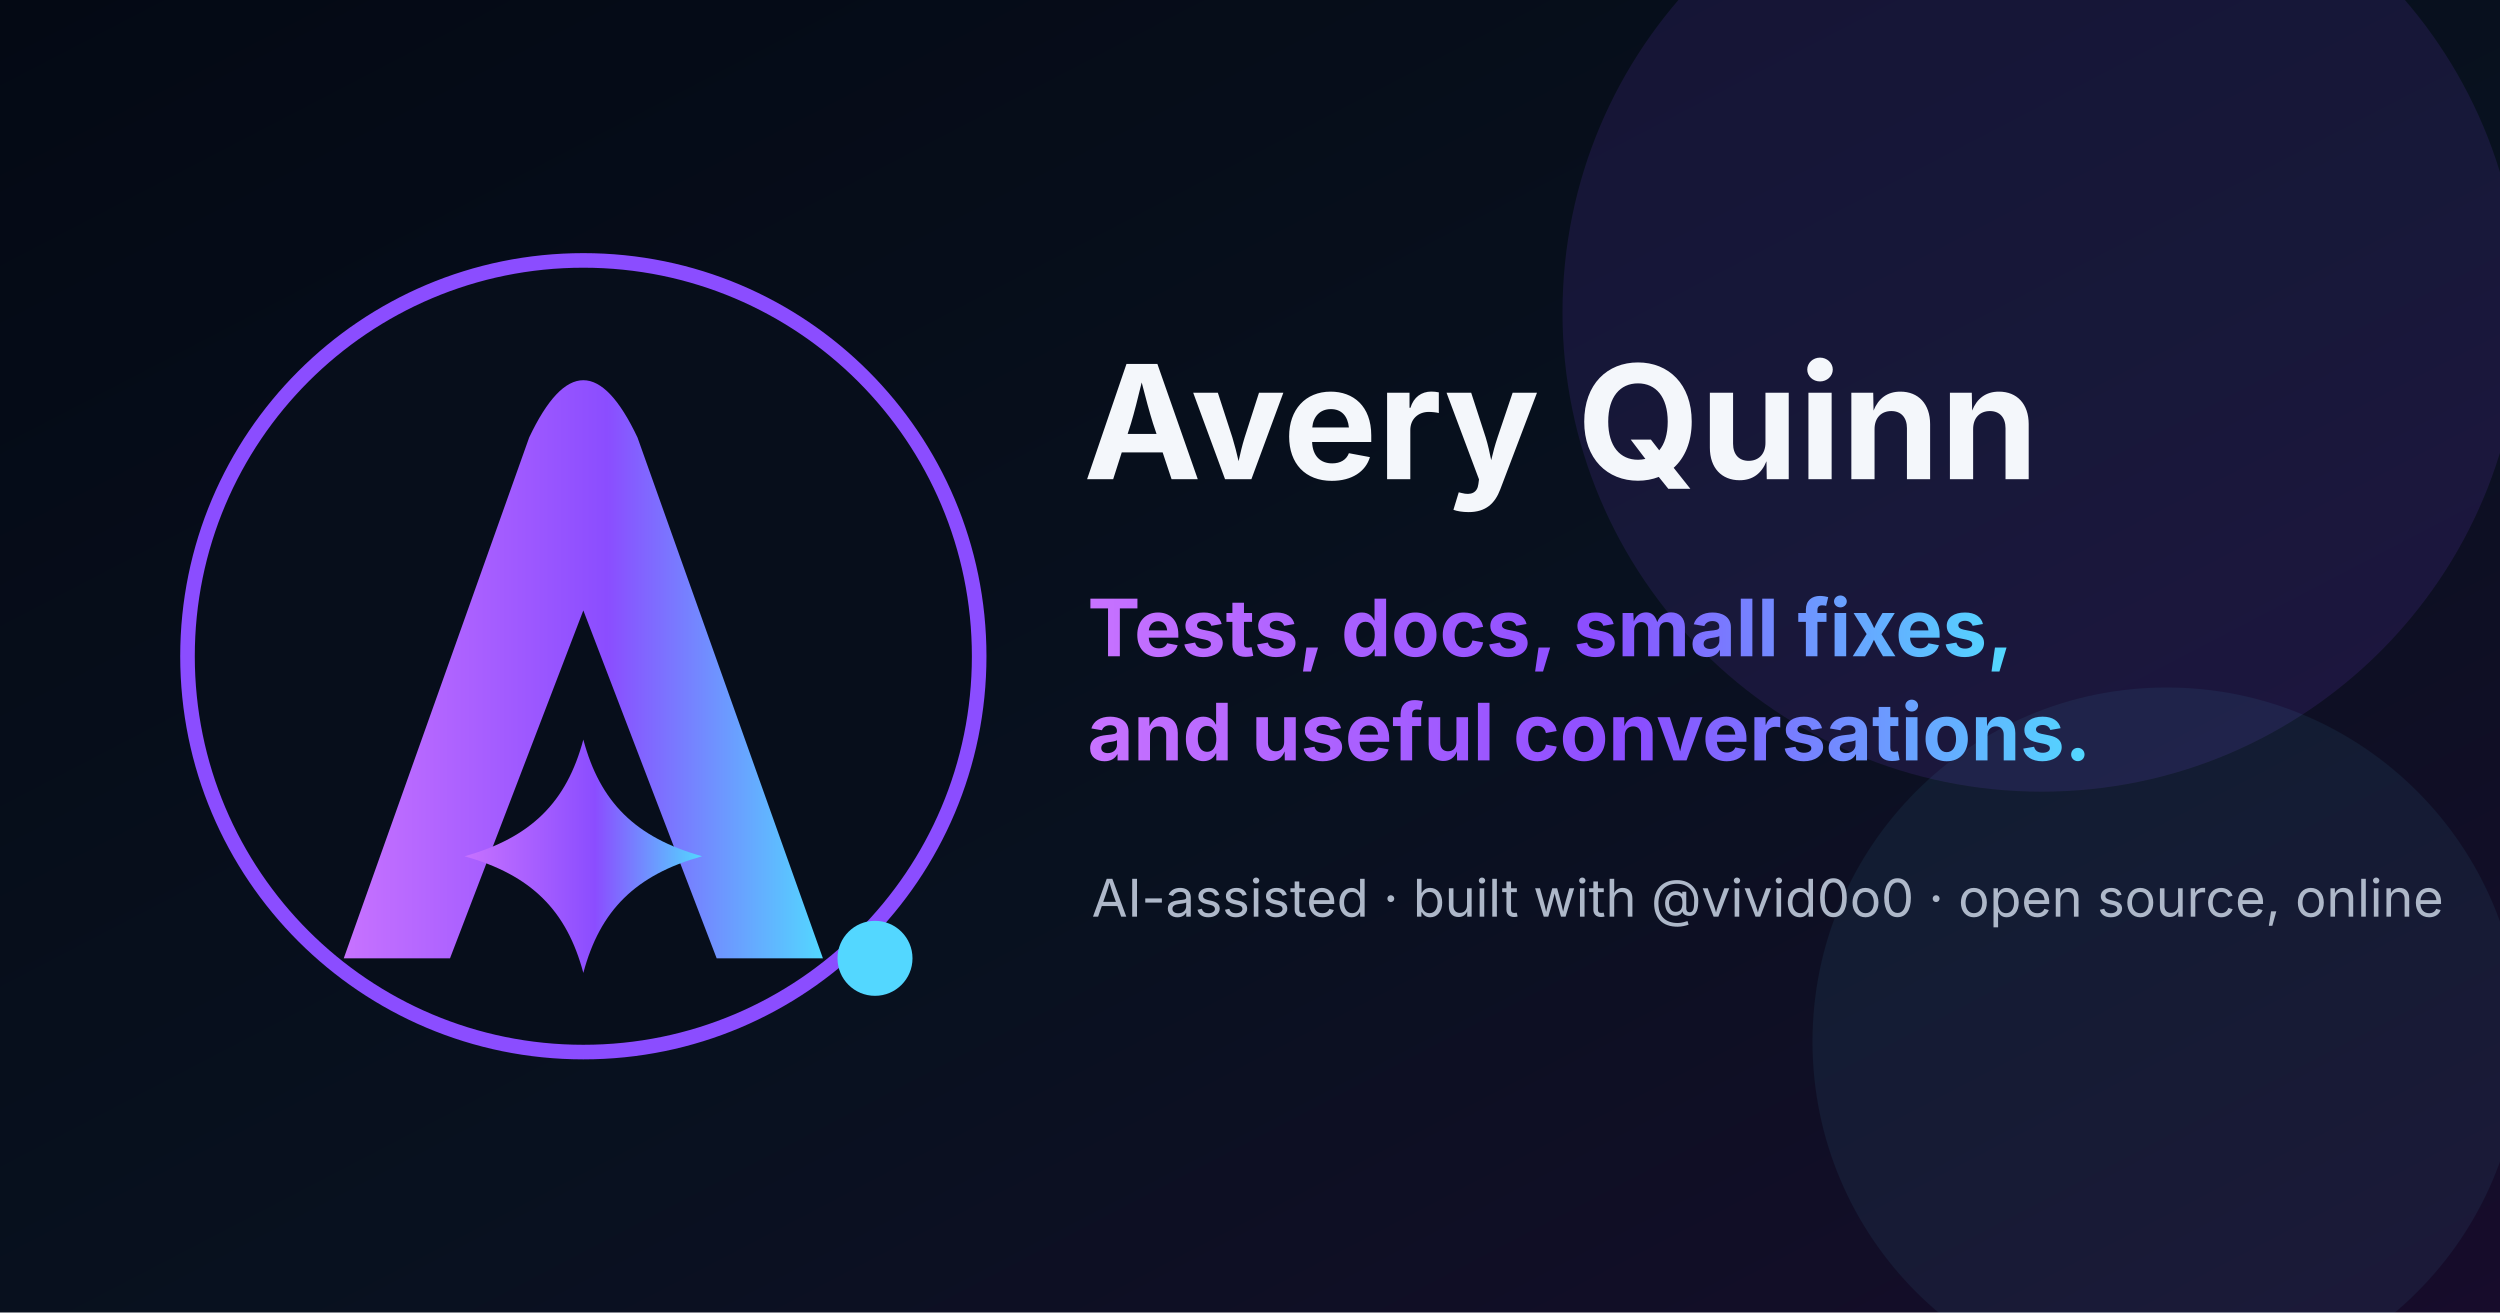
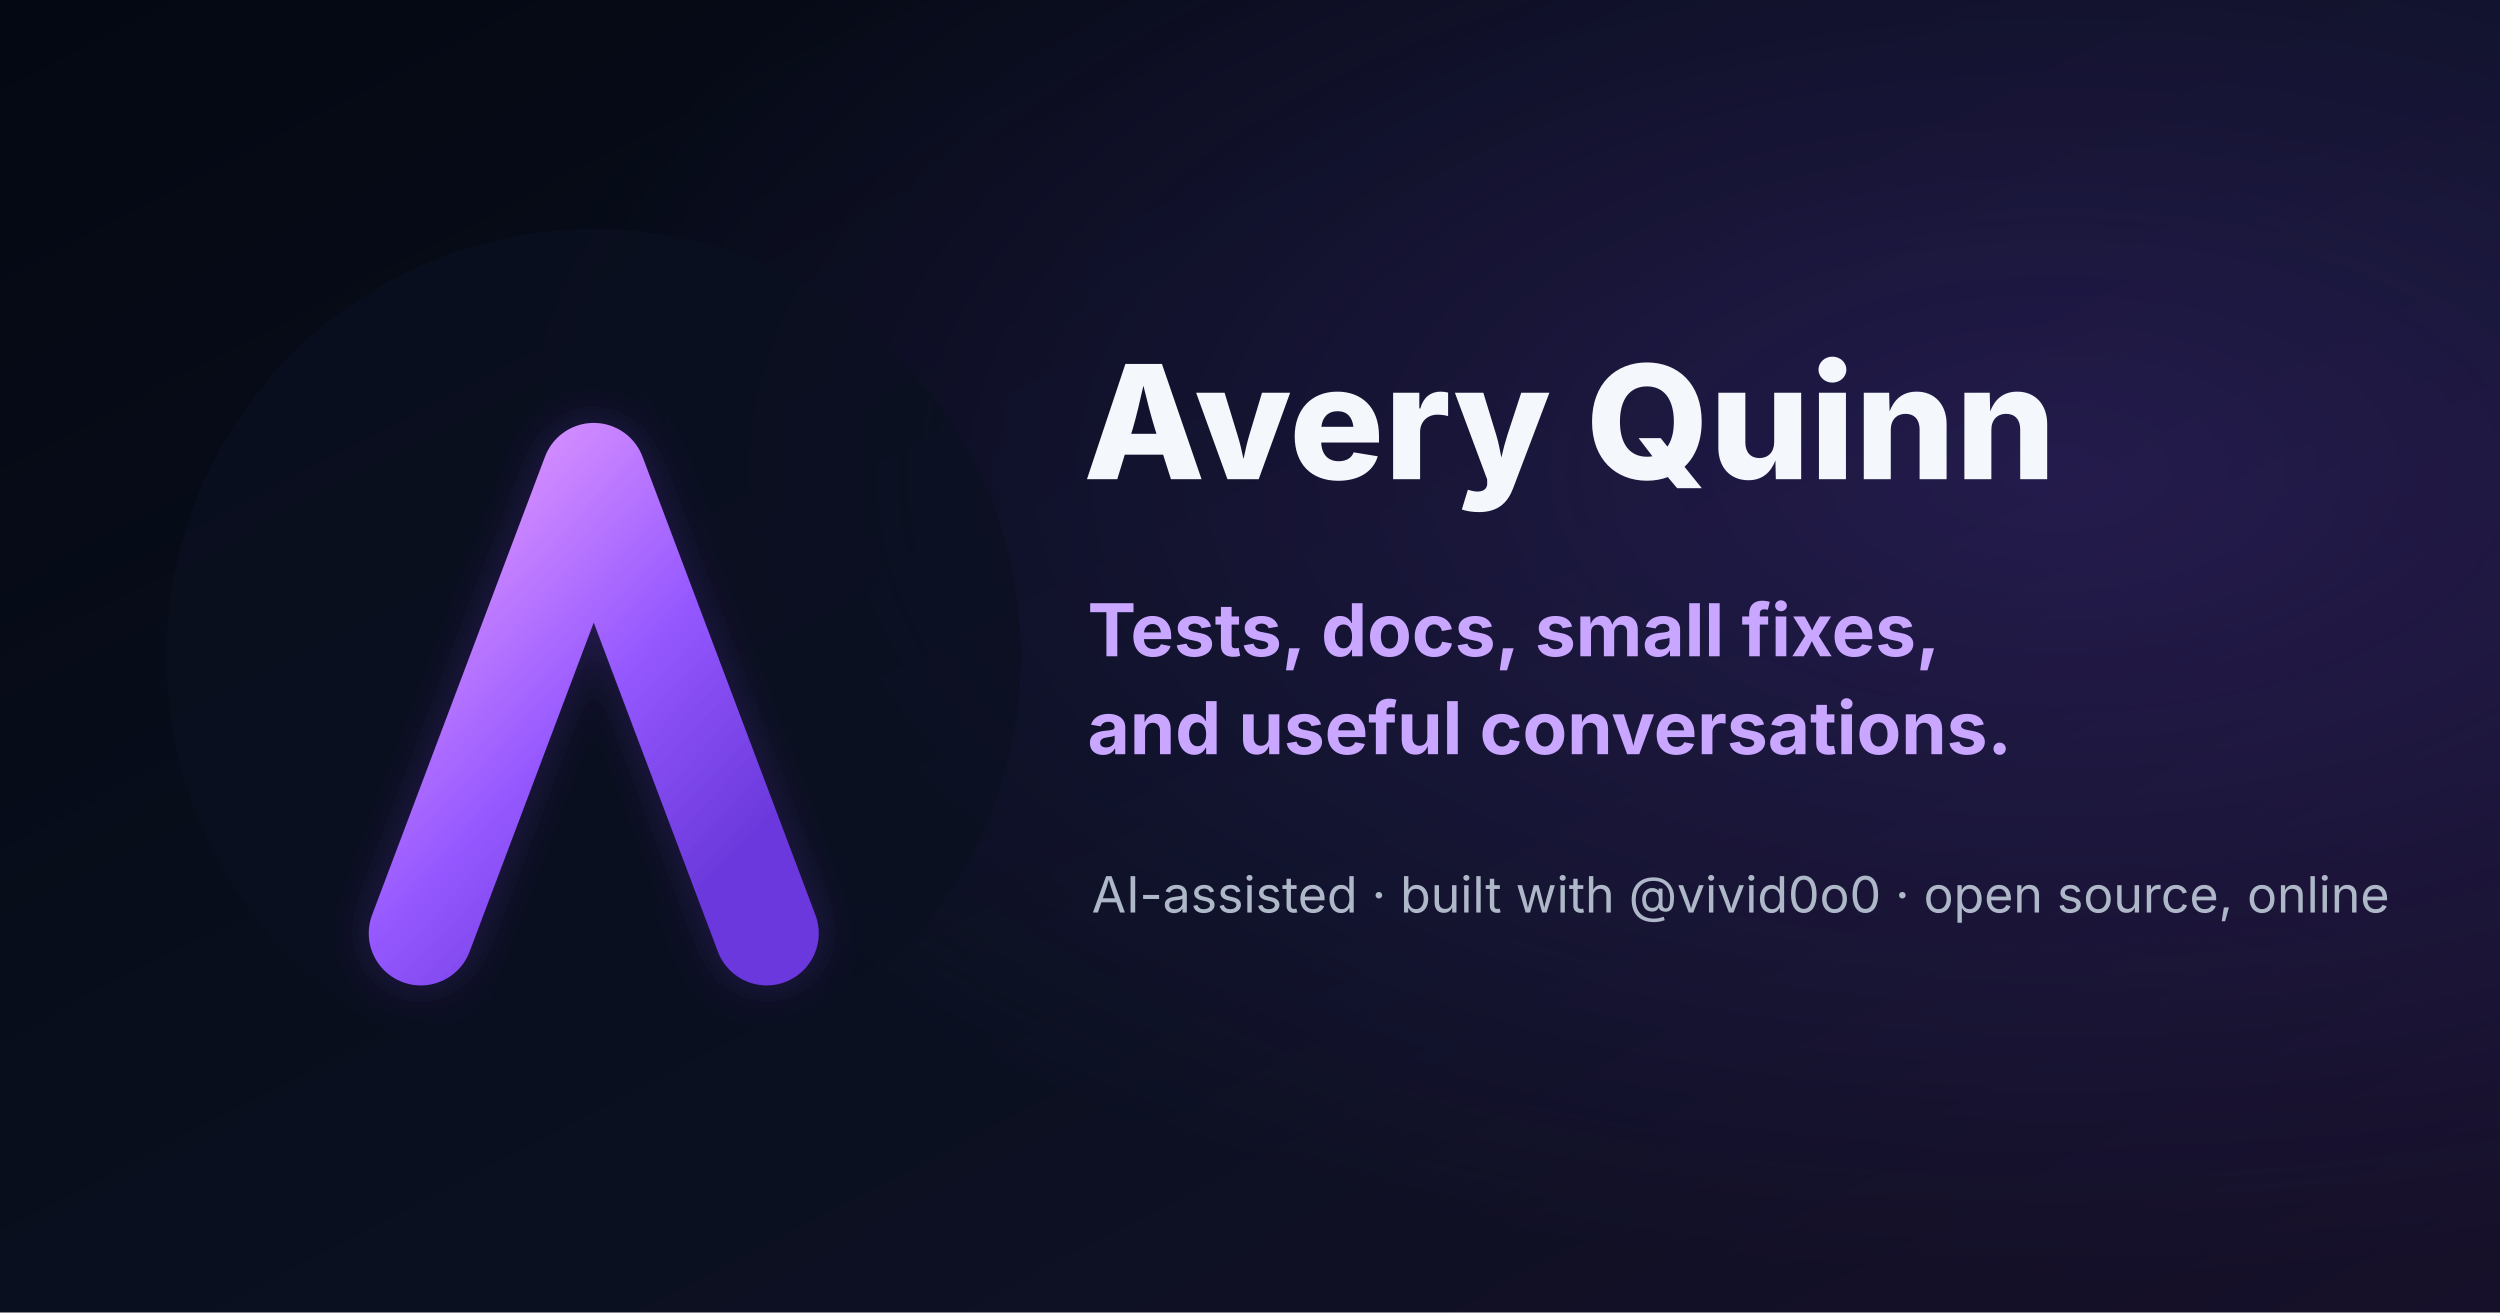
<svg xmlns="http://www.w3.org/2000/svg" width="1200" height="630" viewBox="0 0 1200 630">
  <defs>
    <linearGradient id="bg" x1="0" y1="0" x2="1" y2="1">
-       <stop stop-color="#040914" />
-       <stop offset=".55" stop-color="#08111f" />
-       <stop offset="1" stop-color="#170c2b" />
+       <stop offset="0" stop-color="#040812" />
+       <stop offset="0.58" stop-color="#0a1020" />
+       <stop offset="1" stop-color="#17102a" />
    </linearGradient>
-     <linearGradient id="v" x1="0" x2="1">
-       <stop stop-color="#c772ff" />
-       <stop offset=".55" stop-color="#8b4dff" />
-       <stop offset="1" stop-color="#53d7ff" />
+     <radialGradient id="wash" cx="82%" cy="36%" r="62%">
+       <stop offset="0" stop-color="#7d43e8" stop-opacity="0.22" />
+       <stop offset="1" stop-color="#7d43e8" stop-opacity="0" />
+     </radialGradient>
+     <linearGradient id="mark" x1="0.18" y1="0.1" x2="0.82" y2="0.9">
+       <stop offset="0" stop-color="#d08aff" />
+       <stop offset="0.5" stop-color="#9558ff" />
+       <stop offset="1" stop-color="#6b39dc" />
    </linearGradient>
+     <filter id="shadow" x="-40%" y="-40%" width="180%" height="180%">
+       <feGaussianBlur in="SourceAlpha" stdDeviation="10" result="blur" />
+       <feFlood flood-color="#7d43e8" flood-opacity="0.25" result="color" />
+       <feComposite in="color" in2="blur" operator="in" result="glow" />
+       <feMerge>
+         <feMergeNode in="glow" />
+         <feMergeNode in="SourceGraphic" />
+       </feMerge>
+     </filter>
  </defs>
  <rect width="1200" height="630" fill="url(#bg)" />
-   <circle cx="980" cy="150" r="230" fill="#8b4dff" opacity=".12" />
-   <circle cx="1040" cy="500" r="170" fill="#53d7ff" opacity=".07" />
-   <g transform="translate(70 105)">
-     <circle cx="210" cy="210" r="190" fill="#070e1b" stroke="#8b4dff" stroke-width="7" />
-     <path d="M95 355 L184 105 Q210 50 236 105 L325 355 L274 355 L210 188 L146 355 Z" fill="url(#v)" />
-     <path d="M210 250 C218 280 235 297 267 306 C235 315 218 332 210 362 C202 332 185 315 153 306 C185 297 202 280 210 250 Z" fill="url(#v)" />
-     <circle cx="350" cy="355" r="18" fill="#53d7ff" />
+   <rect width="1200" height="630" fill="url(#wash)" />
+   <g transform="translate(70 100)">
+     <circle cx="215" cy="215" r="205" fill="#0a1020" opacity="0.78" />
+     <g fill="none" stroke="url(#mark)" stroke-linecap="round" stroke-linejoin="round" filter="url(#shadow)">
+       <path d="M132 348 L215 128 L298 348" stroke-width="50" />
+       <path d="M170 270 H260" stroke-width="40" />
+     </g>
  </g>
-   <text x="520" y="230" fill="#f4f7fb" font-family="Inter,Segoe UI,Arial,sans-serif" font-size="76" font-weight="750">Avery Quinn</text>
-   <text x="522" y="315" fill="url(#v)" font-family="Inter,Segoe UI,Arial,sans-serif" font-size="38" font-weight="650">Tests, docs, small fixes,</text>
-   <text x="522" y="365" fill="url(#v)" font-family="Inter,Segoe UI,Arial,sans-serif" font-size="38" font-weight="650">and useful conversations.</text>
-   <text x="524" y="440" fill="#aeb8c9" font-family="Inter,Segoe UI,Arial,sans-serif" font-size="25">AI-assisted · built with @vivid0o0 · open source, online</text>
+   <text x="520" y="230" fill="#f4f7fb" font-family="Inter,Segoe UI,Arial,sans-serif" font-size="76" font-weight="760">Avery Quinn</text>
+   <text x="522" y="315" fill="#c9a6ff" font-family="Inter,Segoe UI,Arial,sans-serif" font-size="35" font-weight="650">Tests, docs, small fixes,</text>
+   <text x="522" y="362" fill="#c9a6ff" font-family="Inter,Segoe UI,Arial,sans-serif" font-size="35" font-weight="650">and useful conversations.</text>
+   <text x="524" y="438" fill="#aeb8c9" font-family="Inter,Segoe UI,Arial,sans-serif" font-size="24">AI-assisted · built with @vivid0o0 · open source, online</text>
</svg>
